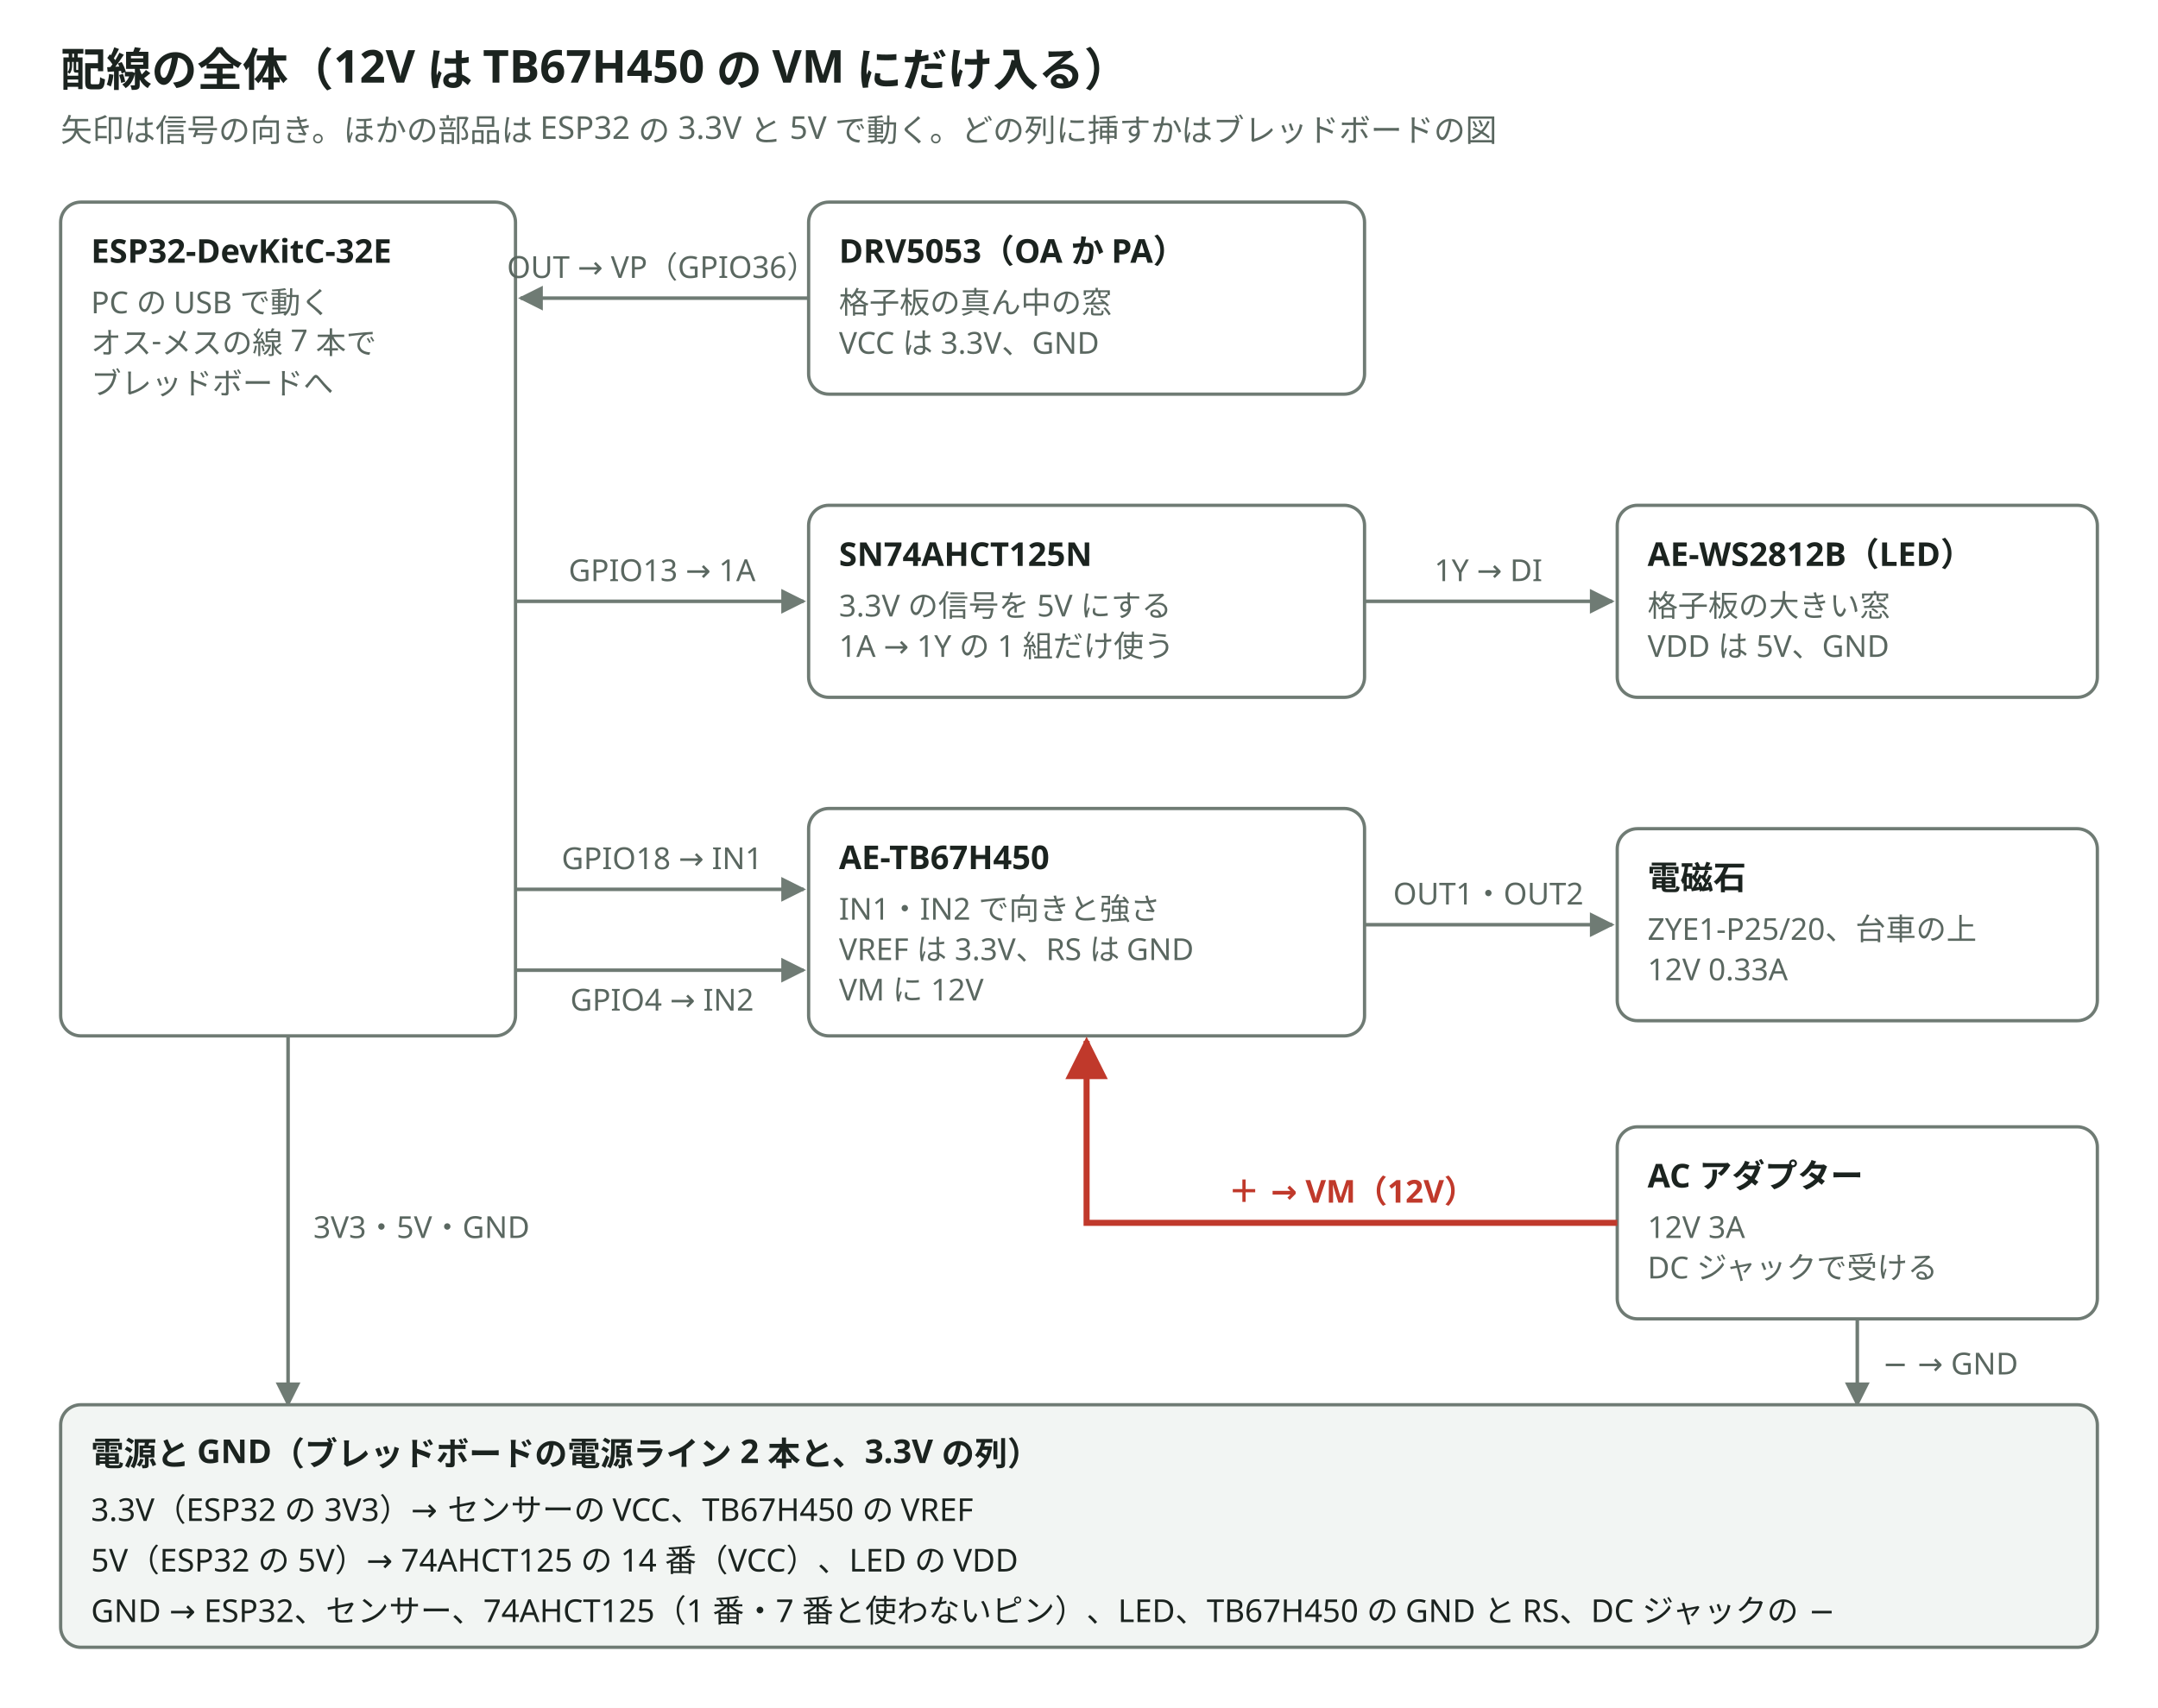
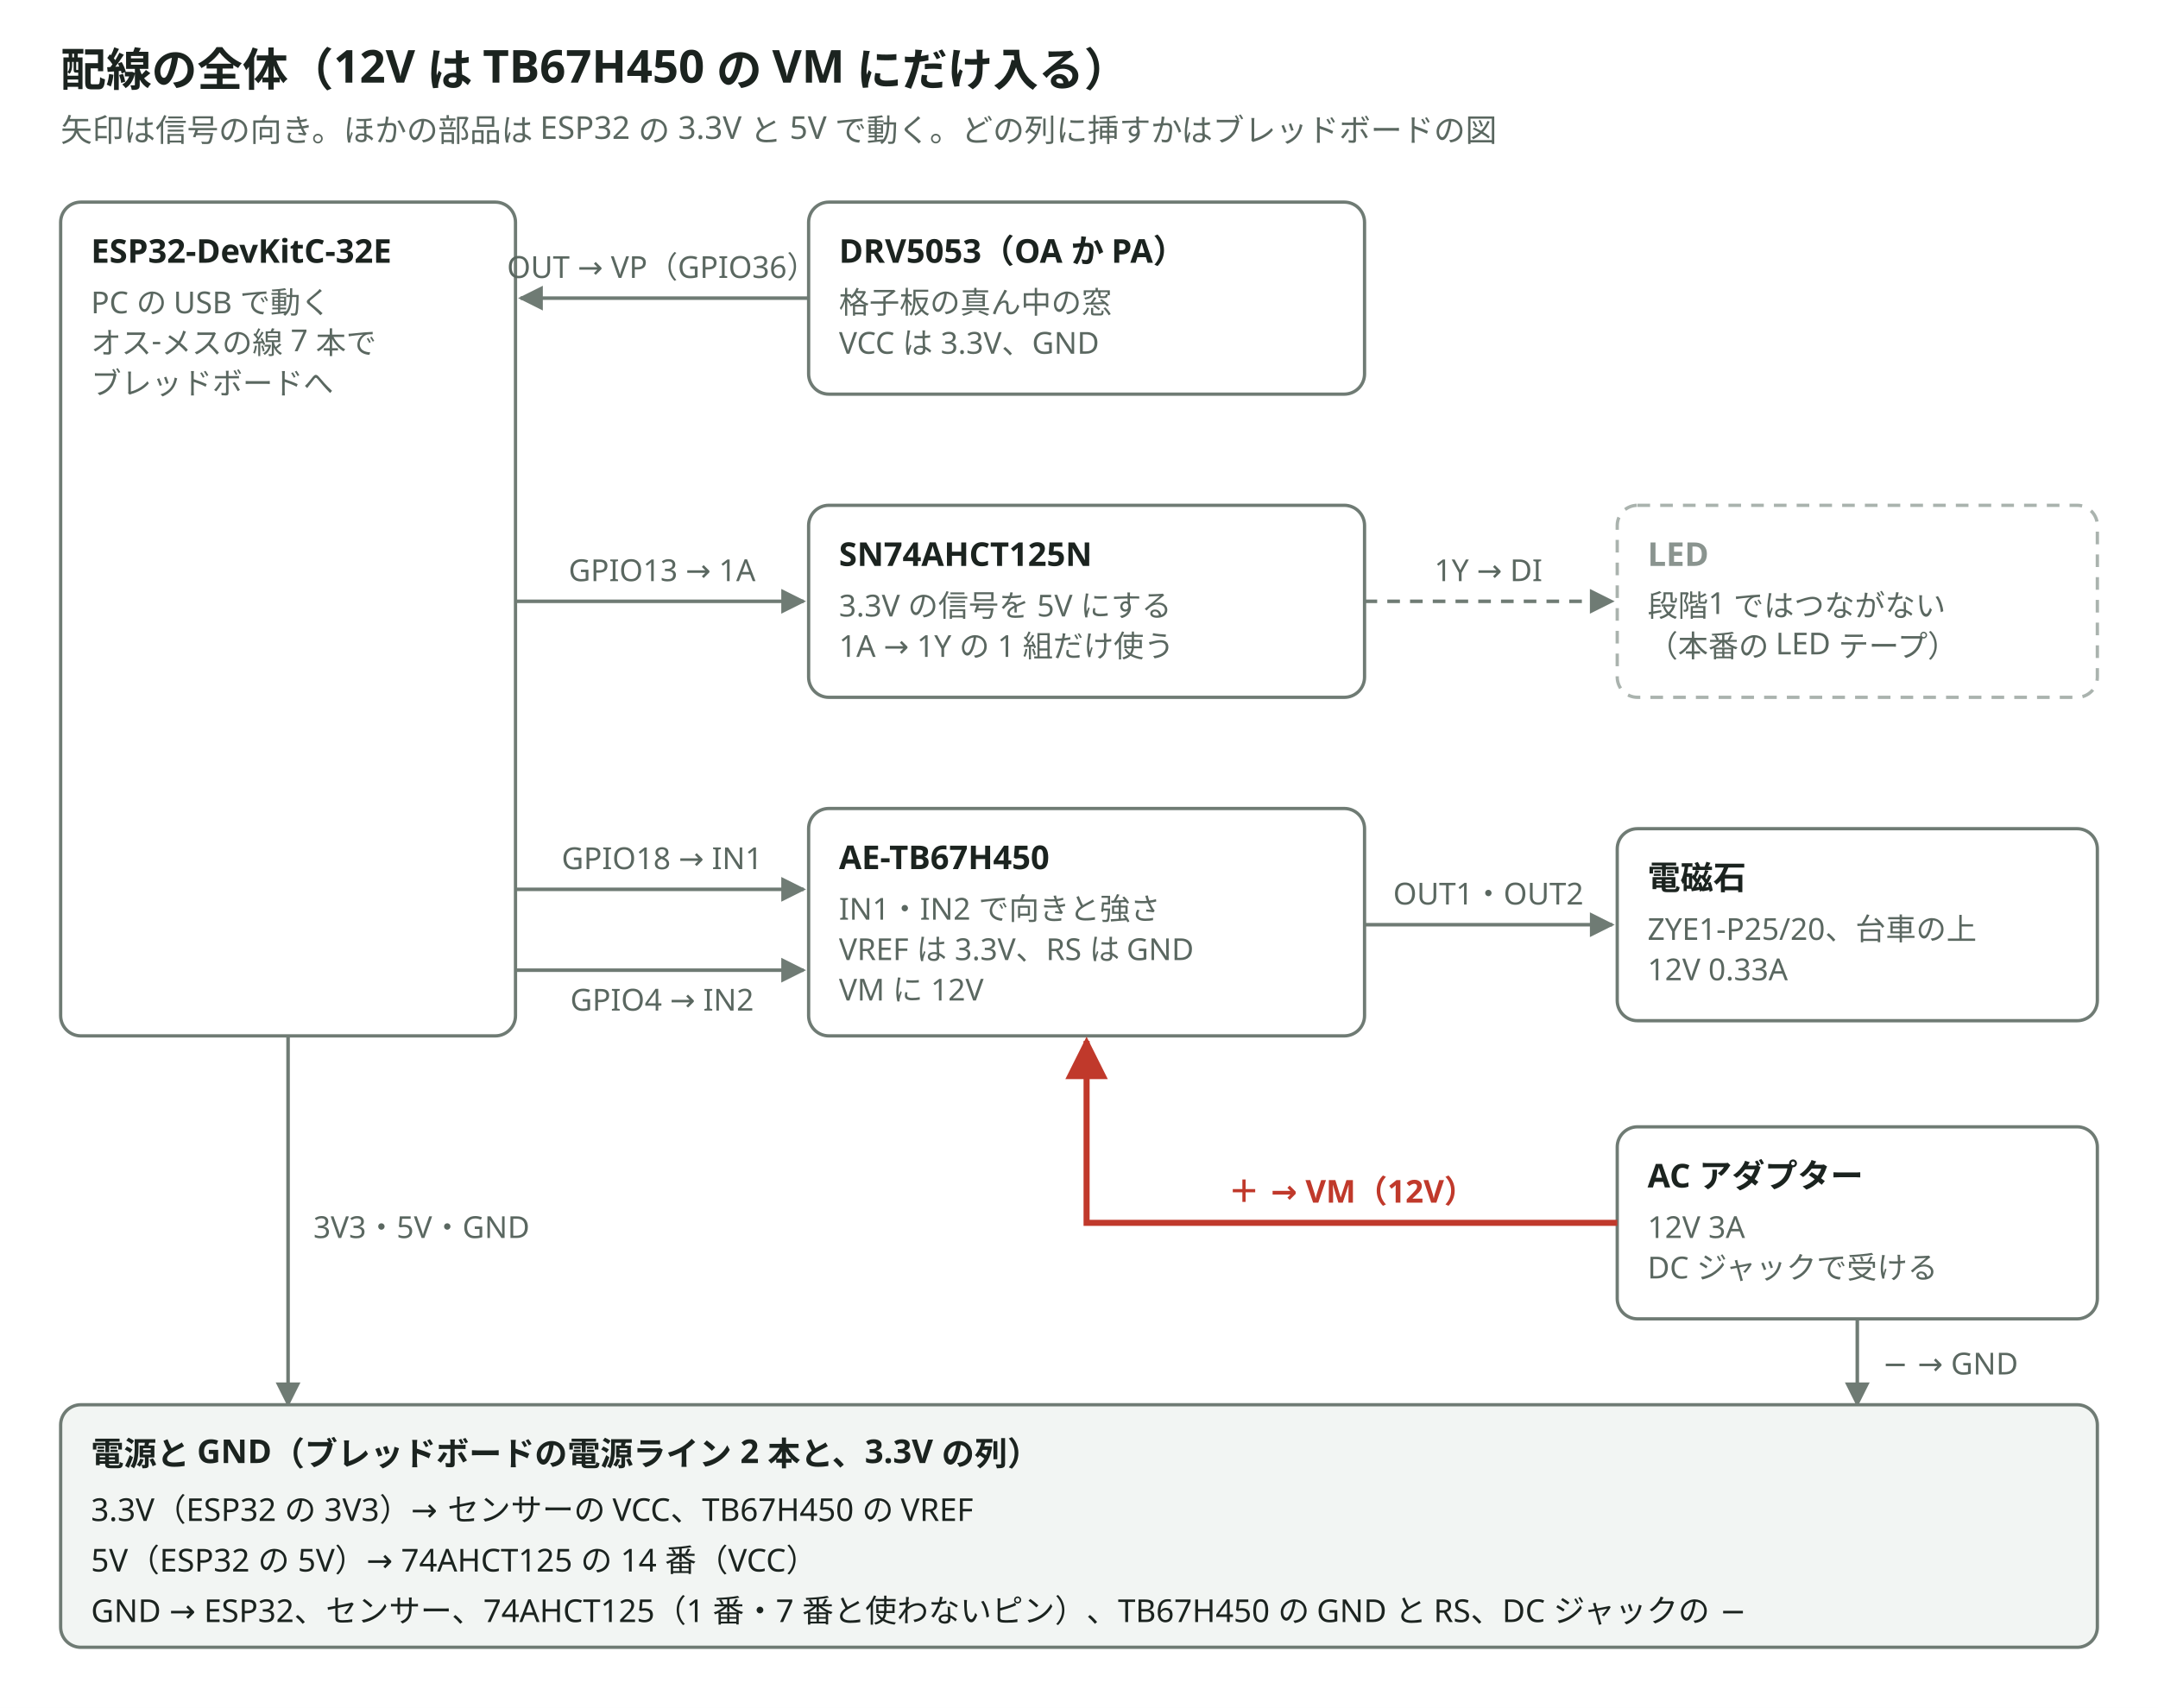
<svg xmlns="http://www.w3.org/2000/svg" viewBox="0 0 854 676" width="854" height="676" font-family="'Hiragino Sans','Yu Gothic UI','Meiryo','Noto Sans JP',sans-serif">
  <rect width="854" height="676" fill="#ffffff" />
  <defs>
    <marker id="ar" viewBox="0 0 10 10" refX="9" refY="5" markerWidth="7" markerHeight="7" orient="auto-start-reverse">
      <path d="M0 0L10 5L0 10z" fill="#6f7b74" />
    </marker>
    <marker id="hot" viewBox="0 0 10 10" refX="9" refY="5" markerWidth="7" markerHeight="7" orient="auto-start-reverse">
      <path d="M0 0L10 5L0 10z" fill="#c0392b" />
    </marker>
  </defs>
  <text x="24.0" y="34.0" font-size="18" text-anchor="start" font-weight="bold" fill="#1b231f">配線の全体（12V は TB67H450 の VM にだけ入る）</text>
  <text x="24.0" y="56.0" font-size="12.5" text-anchor="start" font-weight="normal" fill="#5a6760">矢印は信号の向き。ほかの部品は ESP32 の 3.3V と 5V で動く。どの列に挿すかはブレッドボードの図</text>
  <rect x="24" y="80" width="180" height="330" rx="8" fill="none" stroke="#6f7b74" stroke-width="1.3" />
  <text x="36.0" y="104.0" font-size="13" text-anchor="start" font-weight="bold" fill="#1b231f">ESP32-DevKitC-32E</text>
  <text x="36.0" y="124.0" font-size="12" text-anchor="start" font-weight="normal" fill="#5a6760">PC の USB で動く</text>
  <text x="36.0" y="140.0" font-size="12" text-anchor="start" font-weight="normal" fill="#5a6760">オス-メスの線 7 本で</text>
  <text x="36.0" y="156.0" font-size="12" text-anchor="start" font-weight="normal" fill="#5a6760">ブレッドボードへ</text>
  <rect x="320" y="80" width="220" height="76" rx="8" fill="none" stroke="#6f7b74" stroke-width="1.3" />
  <text x="332.0" y="104.0" font-size="13" text-anchor="start" font-weight="bold" fill="#1b231f">DRV5053（OA か PA）</text>
  <text x="332.0" y="124.0" font-size="12" text-anchor="start" font-weight="normal" fill="#5a6760">格子板の真ん中の窓</text>
  <text x="332.0" y="140.0" font-size="12" text-anchor="start" font-weight="normal" fill="#5a6760">VCC は 3.3V、GND</text>
  <rect x="320" y="200" width="220" height="76" rx="8" fill="none" stroke="#6f7b74" stroke-width="1.3" />
  <text x="332.0" y="224.0" font-size="13" text-anchor="start" font-weight="bold" fill="#1b231f">SN74AHCT125N</text>
  <text x="332.0" y="244.0" font-size="12" text-anchor="start" font-weight="normal" fill="#5a6760">3.3V の信号を 5V にする</text>
  <text x="332.0" y="260.0" font-size="12" text-anchor="start" font-weight="normal" fill="#5a6760">1A → 1Y の 1 組だけ使う</text>
  <rect x="320" y="320" width="220" height="90" rx="8" fill="none" stroke="#6f7b74" stroke-width="1.3" />
  <text x="332.0" y="344.0" font-size="13" text-anchor="start" font-weight="bold" fill="#1b231f">AE-TB67H450</text>
  <text x="332.0" y="364.0" font-size="12" text-anchor="start" font-weight="normal" fill="#5a6760">IN1・IN2 で向きと強さ</text>
  <text x="332.0" y="380.0" font-size="12" text-anchor="start" font-weight="normal" fill="#5a6760">VREF は 3.3V、RS は GND</text>
  <text x="332.0" y="396.0" font-size="12" text-anchor="start" font-weight="normal" fill="#5a6760">VM に 12V</text>
-   <rect x="640" y="200" width="190" height="76" rx="8" fill="none" stroke="#6f7b74" stroke-width="1.3" />
-   <text x="652.0" y="224.0" font-size="13" text-anchor="start" font-weight="bold" fill="#1b231f">AE-WS2812B（LED）</text>
-   <text x="652.0" y="244.0" font-size="12" text-anchor="start" font-weight="normal" fill="#5a6760">格子板の大きい窓</text>
-   <text x="652.0" y="260.0" font-size="12" text-anchor="start" font-weight="normal" fill="#5a6760">VDD は 5V、GND</text>
+   <rect x="640" y="200" width="190" height="76" rx="8" fill="none" stroke="#aab3ae" stroke-width="1.3" stroke-dasharray="5 4" />
+   <text x="652.0" y="224.0" font-size="13" text-anchor="start" font-weight="bold" fill="#8a948f">LED</text>
+   <text x="652.0" y="244.0" font-size="12" text-anchor="start" font-weight="normal" fill="#5a6760">段階1 ではつながない</text>
+   <text x="652.0" y="260.0" font-size="12" text-anchor="start" font-weight="normal" fill="#5a6760">（本番の LED テープ）</text>
  <rect x="640" y="328" width="190" height="76" rx="8" fill="none" stroke="#6f7b74" stroke-width="1.3" />
  <text x="652.0" y="352.0" font-size="13" text-anchor="start" font-weight="bold" fill="#1b231f">電磁石</text>
  <text x="652.0" y="372.0" font-size="12" text-anchor="start" font-weight="normal" fill="#5a6760">ZYE1-P25/20、台車の上</text>
  <text x="652.0" y="388.0" font-size="12" text-anchor="start" font-weight="normal" fill="#5a6760">12V 0.33A</text>
  <rect x="640" y="446" width="190" height="76" rx="8" fill="none" stroke="#6f7b74" stroke-width="1.3" />
  <text x="652.0" y="470.0" font-size="13" text-anchor="start" font-weight="bold" fill="#1b231f">AC アダプター</text>
  <text x="652.0" y="490.0" font-size="12" text-anchor="start" font-weight="normal" fill="#5a6760">12V 3A</text>
  <text x="652.0" y="506.0" font-size="12" text-anchor="start" font-weight="normal" fill="#5a6760">DC ジャックで受ける</text>
  <g fill="none" stroke="#6f7b74" stroke-width="1.4">
    <path d="M320 118H206" marker-end="url(#ar)" />
    <path d="M204 238H318" marker-end="url(#ar)" />
-     <path d="M540 238H638" marker-end="url(#ar)" />
+     <path d="M540 238H638" marker-end="url(#ar)" stroke-dasharray="5 4" />
    <path d="M204 352H318" marker-end="url(#ar)" />
    <path d="M204 384H318" marker-end="url(#ar)" />
    <path d="M540 366H638" marker-end="url(#ar)" />
    <path d="M114 410V556" marker-end="url(#ar)" />
    <path d="M735 522V556" marker-end="url(#ar)" />
  </g>
  <path d="M640 484H430V412" fill="none" stroke="#c0392b" stroke-width="2.4" marker-end="url(#hot)" />
  <text x="262.0" y="110.0" font-size="12" text-anchor="middle" font-weight="normal" fill="#5a6760">OUT → VP（GPIO36）</text>
  <text x="262.0" y="230.0" font-size="12" text-anchor="middle" font-weight="normal" fill="#5a6760">GPIO13 → 1A</text>
  <text x="589.0" y="230.0" font-size="12" text-anchor="middle" font-weight="normal" fill="#5a6760">1Y → DI</text>
  <text x="262.0" y="344.0" font-size="12" text-anchor="middle" font-weight="normal" fill="#5a6760">GPIO18 → IN1</text>
  <text x="262.0" y="400.0" font-size="12" text-anchor="middle" font-weight="normal" fill="#5a6760">GPIO4 → IN2</text>
  <text x="589.0" y="358.0" font-size="12" text-anchor="middle" font-weight="normal" fill="#5a6760">OUT1・OUT2</text>
  <text x="535.0" y="476.0" font-size="12.5" text-anchor="middle" font-weight="bold" fill="#c0392b">＋ → VM（12V）</text>
  <text x="124.0" y="490.0" font-size="12" text-anchor="start" font-weight="normal" fill="#5a6760">3V3・5V・GND</text>
  <text x="745.0" y="544.0" font-size="12" text-anchor="start" font-weight="normal" fill="#5a6760">− → GND</text>
  <rect x="24" y="556" width="806" height="96" rx="8" fill="#f2f5f3" stroke="#6f7b74" stroke-width="1.3" />
  <text x="36.0" y="580.0" font-size="13" text-anchor="start" font-weight="bold" fill="#1b231f">電源と GND（ブレッドボードの電源ライン 2 本と、3.3V の列）</text>
  <text x="36.0" y="602.0" font-size="12.5" text-anchor="start" font-weight="normal" fill="#1b231f">3.3V（ESP32 の 3V3）→ センサーの VCC、TB67H450 の VREF</text>
-   <text x="36.0" y="622.0" font-size="12.5" text-anchor="start" font-weight="normal" fill="#1b231f">5V（ESP32 の 5V）→ 74AHCT125 の 14 番（VCC）、LED の VDD</text>
-   <text x="36.0" y="642.0" font-size="12.5" text-anchor="start" font-weight="normal" fill="#1b231f">GND → ESP32、センサー、74AHCT125（1 番・7 番と使わないピン）、LED、TB67H450 の GND と RS、DC ジャックの −</text>
+   <text x="36.0" y="622.0" font-size="12.5" text-anchor="start" font-weight="normal" fill="#1b231f">5V（ESP32 の 5V）→ 74AHCT125 の 14 番（VCC）</text>
+   <text x="36.0" y="642.0" font-size="12.5" text-anchor="start" font-weight="normal" fill="#1b231f">GND → ESP32、センサー、74AHCT125（1 番・7 番と使わないピン）、TB67H450 の GND と RS、DC ジャックの −</text>
</svg>
